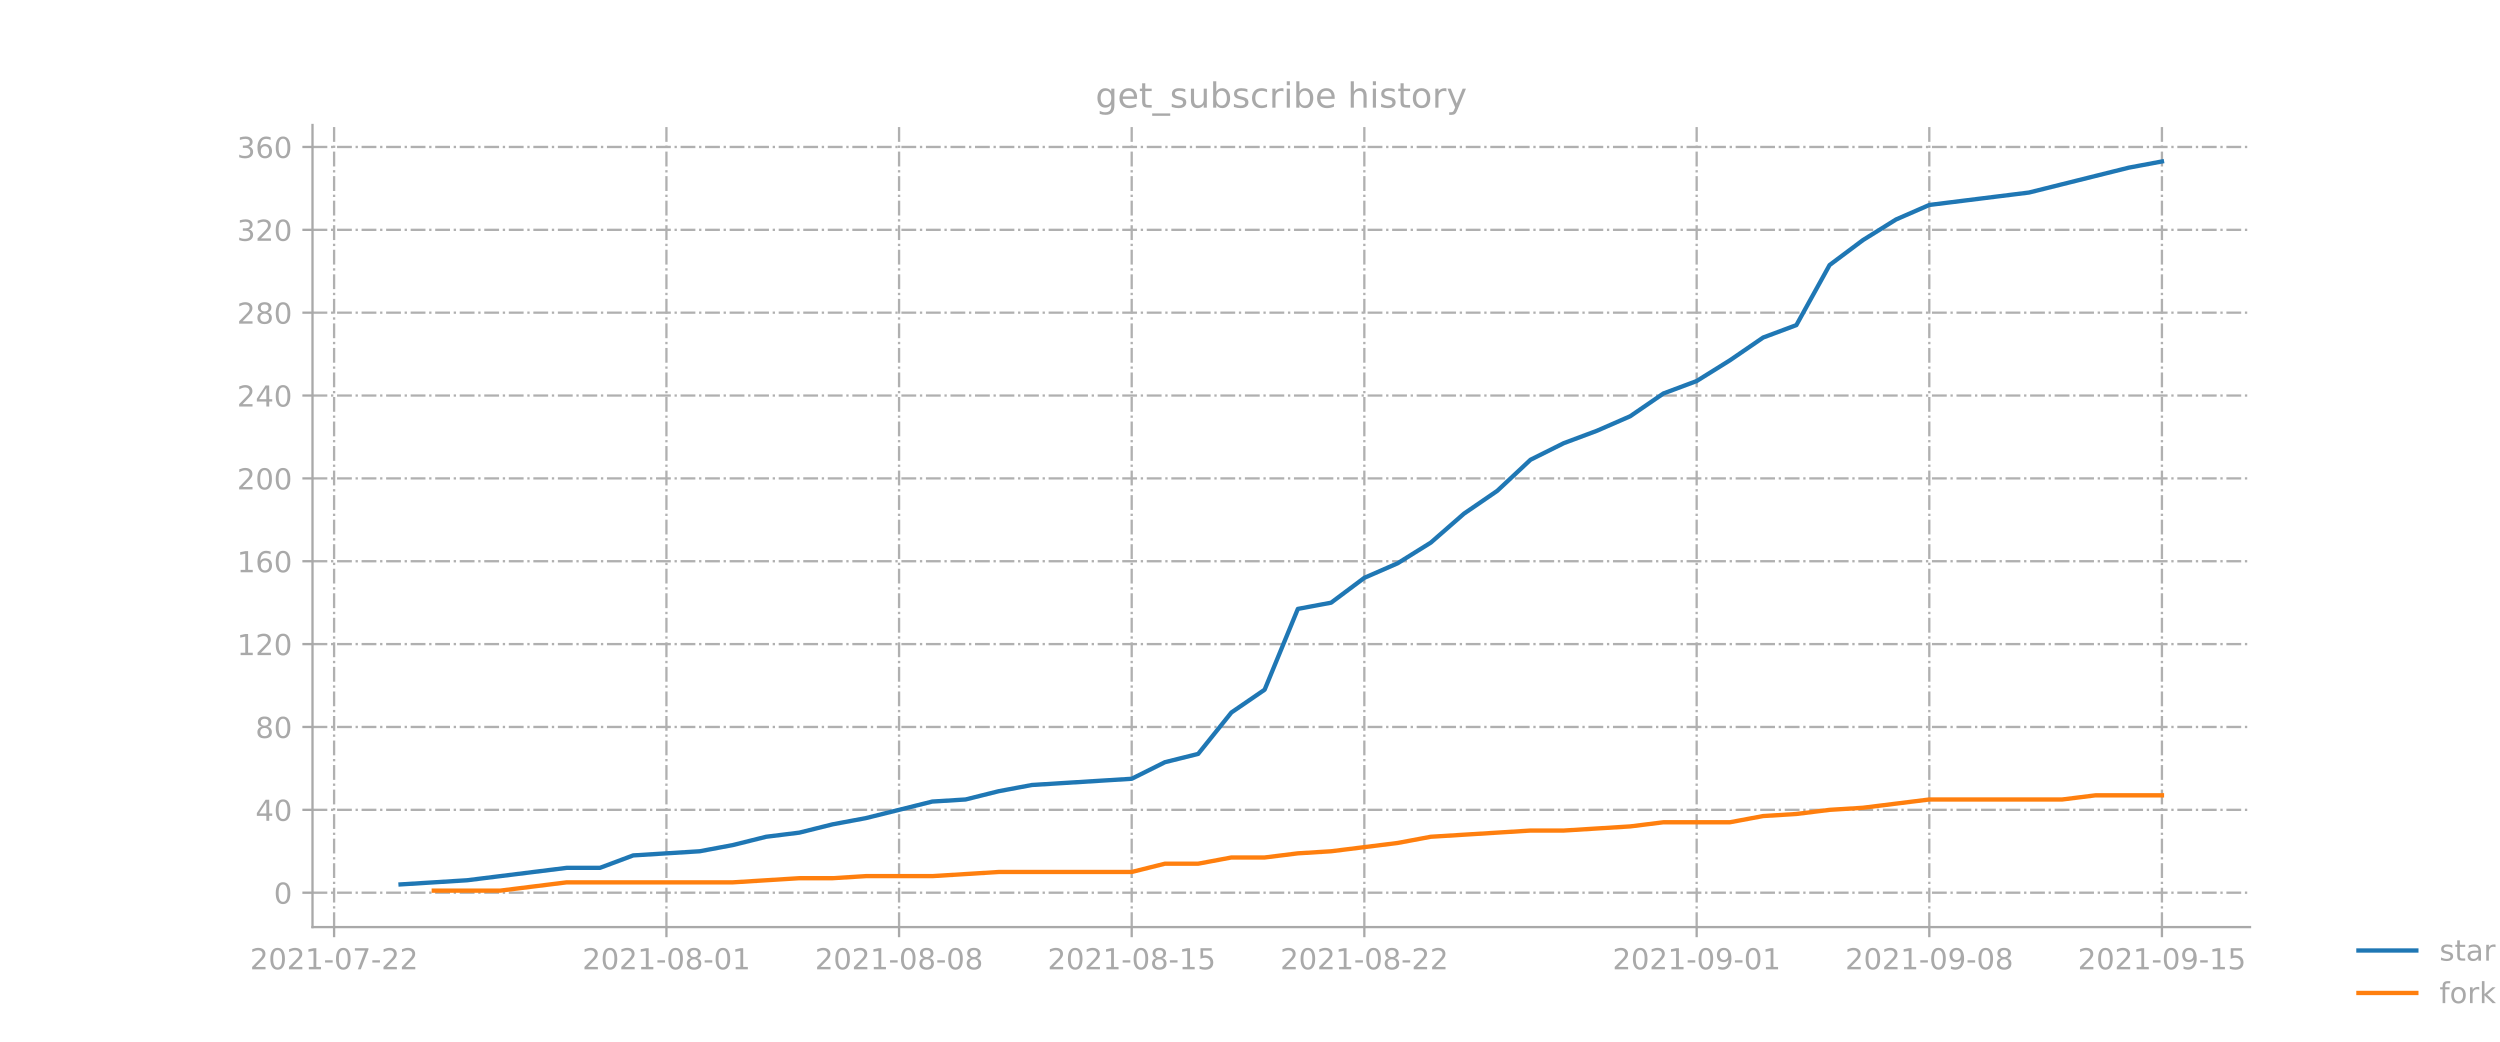
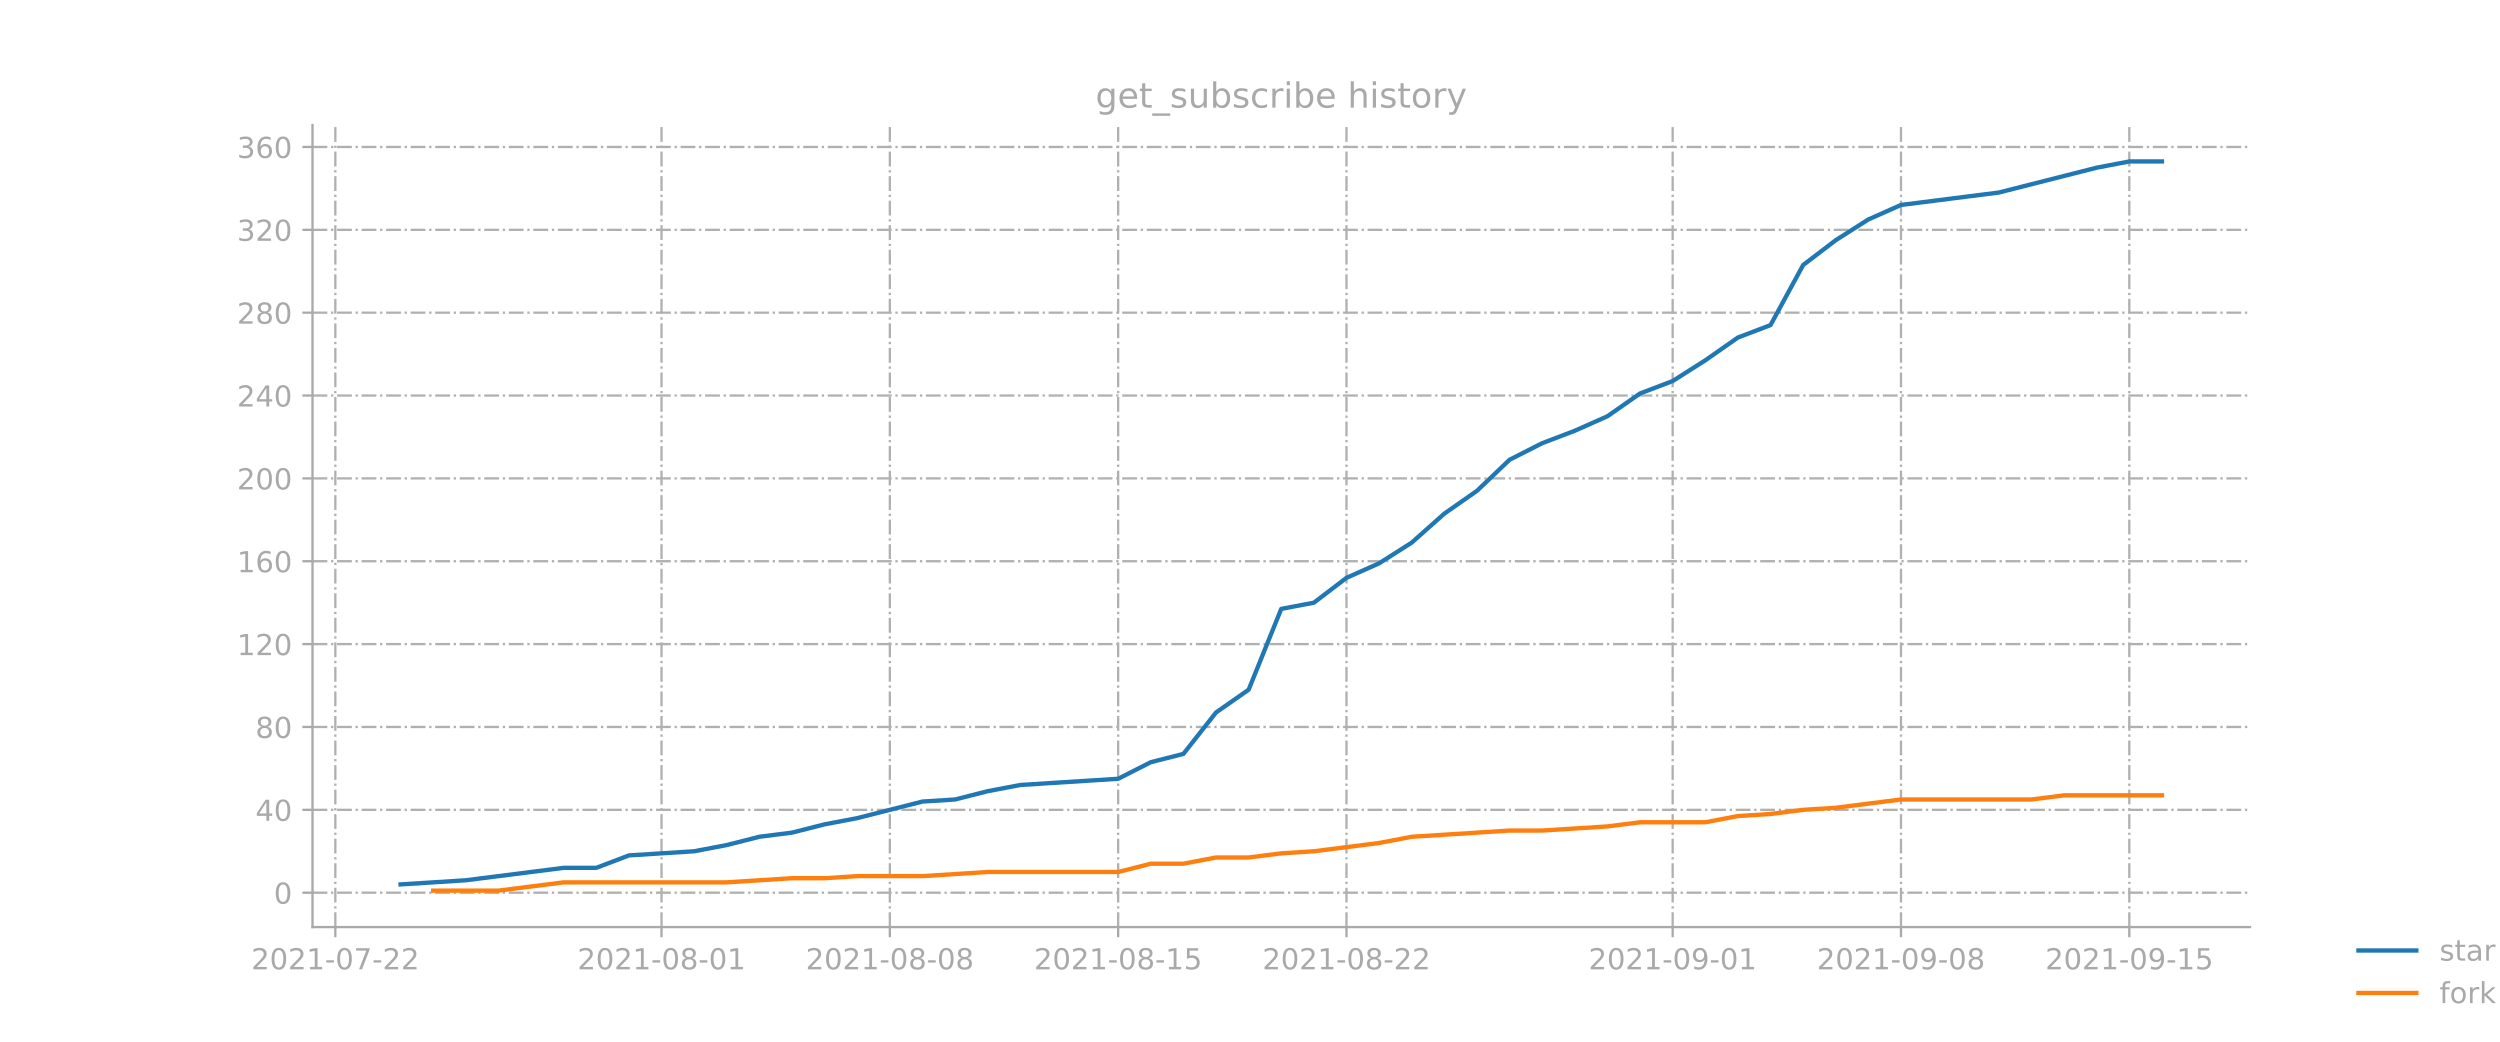
<svg xmlns="http://www.w3.org/2000/svg" xmlns:xlink="http://www.w3.org/1999/xlink" height="360pt" version="1.1" viewBox="0 0 864 360" width="864pt">
  <defs>
    <style type="text/css">*{stroke-linecap:butt;stroke-linejoin:round;}</style>
  </defs>
  <g id="figure_1">
    <g id="patch_1">
      <path d="M 0 360  L 864 360  L 864 0  L 0 0  z " style="fill:none;opacity:0;" />
    </g>
    <g id="axes_1">
      <g id="patch_2">
        <path d="M 108 320.4  L 777.6 320.4  L 777.6 43.2  L 108 43.2  z " style="fill:none;opacity:0;" />
      </g>
      <g id="matplotlib.axis_1">
        <g id="xtick_1">
          <g id="line2d_1">
-             <path clip-path="url(#p9179f315fb)" d="M 115.466 320.4  L 115.466 43.2  " style="fill:none;stroke:#b0b0b0;stroke-dasharray:5.12,1.28,0.8,1.28;stroke-dashoffset:0;stroke-width:0.8;" />
+             <path clip-path="url(#pa84c919802)" d="M 115.891 320.4  L 115.891 43.2  " style="fill:none;stroke:#b0b0b0;stroke-dasharray:5.12,1.28,0.8,1.28;stroke-dashoffset:0;stroke-width:0.8;" />
          </g>
          <g id="line2d_2">
            <defs>
-               <path d="M 0 0  L 0 3.5  " id="m03d496f5a2" style="stroke:#a9a9a9;stroke-width:0.8;" />
+               <path d="M 0 0  L 0 3.5  " id="m1a798acad2" style="stroke:#a9a9a9;stroke-width:0.8;" />
            </defs>
            <g>
-               <use style="fill:#a9a9a9;stroke:#a9a9a9;stroke-width:0.8;" x="115.466" xlink:href="#m03d496f5a2" y="320.4" />
+               <use style="fill:#a9a9a9;stroke:#a9a9a9;stroke-width:0.8;" x="115.891" xlink:href="#m1a798acad2" y="320.4" />
            </g>
          </g>
          <g id="text_1">
-             <g style="fill:#a9a9a9;" transform="translate(86.40771 334.9984)scale(0.1 -0.1)">
+             <g style="fill:#a9a9a9;" transform="translate(86.8331 334.9984)scale(0.1 -0.1)">
              <defs>
                <path d="M 1228 531  L 3431 531  L 3431 0  L 469 0  L 469 531  Q 828 903 1448 1529  Q 2069 2156 2228 2338  Q 2531 2678 2651 2914  Q 2772 3150 2772 3378  Q 2772 3750 2511 3984  Q 2250 4219 1831 4219  Q 1534 4219 1204 4116  Q 875 4013 500 3803  L 500 4441  Q 881 4594 1212 4672  Q 1544 4750 1819 4750  Q 2544 4750 2975 4387  Q 3406 4025 3406 3419  Q 3406 3131 3298 2873  Q 3191 2616 2906 2266  Q 2828 2175 2409 1742  Q 1991 1309 1228 531  z " id="DejaVuSans-32" transform="scale(0.015625)" />
                <path d="M 2034 4250  Q 1547 4250 1301 3770  Q 1056 3291 1056 2328  Q 1056 1369 1301 889  Q 1547 409 2034 409  Q 2525 409 2770 889  Q 3016 1369 3016 2328  Q 3016 3291 2770 3770  Q 2525 4250 2034 4250  z M 2034 4750  Q 2819 4750 3233 4129  Q 3647 3509 3647 2328  Q 3647 1150 3233 529  Q 2819 -91 2034 -91  Q 1250 -91 836 529  Q 422 1150 422 2328  Q 422 3509 836 4129  Q 1250 4750 2034 4750  z " id="DejaVuSans-30" transform="scale(0.015625)" />
                <path d="M 794 531  L 1825 531  L 1825 4091  L 703 3866  L 703 4441  L 1819 4666  L 2450 4666  L 2450 531  L 3481 531  L 3481 0  L 794 0  L 794 531  z " id="DejaVuSans-31" transform="scale(0.015625)" />
                <path d="M 313 2009  L 1997 2009  L 1997 1497  L 313 1497  L 313 2009  z " id="DejaVuSans-2d" transform="scale(0.015625)" />
                <path d="M 525 4666  L 3525 4666  L 3525 4397  L 1831 0  L 1172 0  L 2766 4134  L 525 4134  L 525 4666  z " id="DejaVuSans-37" transform="scale(0.015625)" />
              </defs>
              <use xlink:href="#DejaVuSans-32" />
              <use x="63.623" xlink:href="#DejaVuSans-30" />
              <use x="127.246" xlink:href="#DejaVuSans-32" />
              <use x="190.869" xlink:href="#DejaVuSans-31" />
              <use x="254.492" xlink:href="#DejaVuSans-2d" />
              <use x="290.576" xlink:href="#DejaVuSans-30" />
              <use x="354.199" xlink:href="#DejaVuSans-37" />
              <use x="417.822" xlink:href="#DejaVuSans-2d" />
              <use x="453.906" xlink:href="#DejaVuSans-32" />
              <use x="517.529" xlink:href="#DejaVuSans-32" />
            </g>
          </g>
        </g>
        <g id="xtick_2">
          <g id="line2d_3">
-             <path clip-path="url(#p9179f315fb)" d="M 230.32 320.4  L 230.32 43.2  " style="fill:none;stroke:#b0b0b0;stroke-dasharray:5.12,1.28,0.8,1.28;stroke-dashoffset:0;stroke-width:0.8;" />
+             <path clip-path="url(#pa84c919802)" d="M 228.618 320.4  L 228.618 43.2  " style="fill:none;stroke:#b0b0b0;stroke-dasharray:5.12,1.28,0.8,1.28;stroke-dashoffset:0;stroke-width:0.8;" />
          </g>
          <g id="line2d_4">
            <g>
-               <use style="fill:#a9a9a9;stroke:#a9a9a9;stroke-width:0.8;" x="230.32" xlink:href="#m03d496f5a2" y="320.4" />
+               <use style="fill:#a9a9a9;stroke:#a9a9a9;stroke-width:0.8;" x="228.618" xlink:href="#m1a798acad2" y="320.4" />
            </g>
          </g>
          <g id="text_2">
-             <g style="fill:#a9a9a9;" transform="translate(201.2619 334.9984)scale(0.1 -0.1)">
+             <g style="fill:#a9a9a9;" transform="translate(199.5604 334.9984)scale(0.1 -0.1)">
              <defs>
                <path d="M 2034 2216  Q 1584 2216 1326 1975  Q 1069 1734 1069 1313  Q 1069 891 1326 650  Q 1584 409 2034 409  Q 2484 409 2743 651  Q 3003 894 3003 1313  Q 3003 1734 2745 1975  Q 2488 2216 2034 2216  z M 1403 2484  Q 997 2584 770 2862  Q 544 3141 544 3541  Q 544 4100 942 4425  Q 1341 4750 2034 4750  Q 2731 4750 3128 4425  Q 3525 4100 3525 3541  Q 3525 3141 3298 2862  Q 3072 2584 2669 2484  Q 3125 2378 3379 2068  Q 3634 1759 3634 1313  Q 3634 634 3220 271  Q 2806 -91 2034 -91  Q 1263 -91 848 271  Q 434 634 434 1313  Q 434 1759 690 2068  Q 947 2378 1403 2484  z M 1172 3481  Q 1172 3119 1398 2916  Q 1625 2713 2034 2713  Q 2441 2713 2670 2916  Q 2900 3119 2900 3481  Q 2900 3844 2670 4047  Q 2441 4250 2034 4250  Q 1625 4250 1398 4047  Q 1172 3844 1172 3481  z " id="DejaVuSans-38" transform="scale(0.015625)" />
              </defs>
              <use xlink:href="#DejaVuSans-32" />
              <use x="63.623" xlink:href="#DejaVuSans-30" />
              <use x="127.246" xlink:href="#DejaVuSans-32" />
              <use x="190.869" xlink:href="#DejaVuSans-31" />
              <use x="254.492" xlink:href="#DejaVuSans-2d" />
              <use x="290.576" xlink:href="#DejaVuSans-30" />
              <use x="354.199" xlink:href="#DejaVuSans-38" />
              <use x="417.822" xlink:href="#DejaVuSans-2d" />
              <use x="453.906" xlink:href="#DejaVuSans-30" />
              <use x="517.529" xlink:href="#DejaVuSans-31" />
            </g>
          </g>
        </g>
        <g id="xtick_3">
          <g id="line2d_5">
-             <path clip-path="url(#p9179f315fb)" d="M 310.718 320.4  L 310.718 43.2  " style="fill:none;stroke:#b0b0b0;stroke-dasharray:5.12,1.28,0.8,1.28;stroke-dashoffset:0;stroke-width:0.8;" />
+             <path clip-path="url(#pa84c919802)" d="M 307.527 320.4  L 307.527 43.2  " style="fill:none;stroke:#b0b0b0;stroke-dasharray:5.12,1.28,0.8,1.28;stroke-dashoffset:0;stroke-width:0.8;" />
          </g>
          <g id="line2d_6">
            <g>
-               <use style="fill:#a9a9a9;stroke:#a9a9a9;stroke-width:0.8;" x="310.718" xlink:href="#m03d496f5a2" y="320.4" />
+               <use style="fill:#a9a9a9;stroke:#a9a9a9;stroke-width:0.8;" x="307.527" xlink:href="#m1a798acad2" y="320.4" />
            </g>
          </g>
          <g id="text_3">
-             <g style="fill:#a9a9a9;" transform="translate(281.6599 334.9984)scale(0.1 -0.1)">
+             <g style="fill:#a9a9a9;" transform="translate(278.4695 334.9984)scale(0.1 -0.1)">
              <use xlink:href="#DejaVuSans-32" />
              <use x="63.623" xlink:href="#DejaVuSans-30" />
              <use x="127.246" xlink:href="#DejaVuSans-32" />
              <use x="190.869" xlink:href="#DejaVuSans-31" />
              <use x="254.492" xlink:href="#DejaVuSans-2d" />
              <use x="290.576" xlink:href="#DejaVuSans-30" />
              <use x="354.199" xlink:href="#DejaVuSans-38" />
              <use x="417.822" xlink:href="#DejaVuSans-2d" />
              <use x="453.906" xlink:href="#DejaVuSans-30" />
              <use x="517.529" xlink:href="#DejaVuSans-38" />
            </g>
          </g>
        </g>
        <g id="xtick_4">
          <g id="line2d_7">
-             <path clip-path="url(#p9179f315fb)" d="M 391.116 320.4  L 391.116 43.2  " style="fill:none;stroke:#b0b0b0;stroke-dasharray:5.12,1.28,0.8,1.28;stroke-dashoffset:0;stroke-width:0.8;" />
+             <path clip-path="url(#pa84c919802)" d="M 386.436 320.4  L 386.436 43.2  " style="fill:none;stroke:#b0b0b0;stroke-dasharray:5.12,1.28,0.8,1.28;stroke-dashoffset:0;stroke-width:0.8;" />
          </g>
          <g id="line2d_8">
            <g>
-               <use style="fill:#a9a9a9;stroke:#a9a9a9;stroke-width:0.8;" x="391.116" xlink:href="#m03d496f5a2" y="320.4" />
+               <use style="fill:#a9a9a9;stroke:#a9a9a9;stroke-width:0.8;" x="386.436" xlink:href="#m1a798acad2" y="320.4" />
            </g>
          </g>
          <g id="text_4">
-             <g style="fill:#a9a9a9;" transform="translate(362.0578 334.9984)scale(0.1 -0.1)">
+             <g style="fill:#a9a9a9;" transform="translate(357.3786 334.9984)scale(0.1 -0.1)">
              <defs>
                <path d="M 691 4666  L 3169 4666  L 3169 4134  L 1269 4134  L 1269 2991  Q 1406 3038 1543 3061  Q 1681 3084 1819 3084  Q 2600 3084 3056 2656  Q 3513 2228 3513 1497  Q 3513 744 3044 326  Q 2575 -91 1722 -91  Q 1428 -91 1123 -41  Q 819 9 494 109  L 494 744  Q 775 591 1075 516  Q 1375 441 1709 441  Q 2250 441 2565 725  Q 2881 1009 2881 1497  Q 2881 1984 2565 2268  Q 2250 2553 1709 2553  Q 1456 2553 1204 2497  Q 953 2441 691 2322  L 691 4666  z " id="DejaVuSans-35" transform="scale(0.015625)" />
              </defs>
              <use xlink:href="#DejaVuSans-32" />
              <use x="63.623" xlink:href="#DejaVuSans-30" />
              <use x="127.246" xlink:href="#DejaVuSans-32" />
              <use x="190.869" xlink:href="#DejaVuSans-31" />
              <use x="254.492" xlink:href="#DejaVuSans-2d" />
              <use x="290.576" xlink:href="#DejaVuSans-30" />
              <use x="354.199" xlink:href="#DejaVuSans-38" />
              <use x="417.822" xlink:href="#DejaVuSans-2d" />
              <use x="453.906" xlink:href="#DejaVuSans-31" />
              <use x="517.529" xlink:href="#DejaVuSans-35" />
            </g>
          </g>
        </g>
        <g id="xtick_5">
          <g id="line2d_9">
-             <path clip-path="url(#p9179f315fb)" d="M 471.514 320.4  L 471.514 43.2  " style="fill:none;stroke:#b0b0b0;stroke-dasharray:5.12,1.28,0.8,1.28;stroke-dashoffset:0;stroke-width:0.8;" />
+             <path clip-path="url(#pa84c919802)" d="M 465.345 320.4  L 465.345 43.2  " style="fill:none;stroke:#b0b0b0;stroke-dasharray:5.12,1.28,0.8,1.28;stroke-dashoffset:0;stroke-width:0.8;" />
          </g>
          <g id="line2d_10">
            <g>
-               <use style="fill:#a9a9a9;stroke:#a9a9a9;stroke-width:0.8;" x="471.514" xlink:href="#m03d496f5a2" y="320.4" />
+               <use style="fill:#a9a9a9;stroke:#a9a9a9;stroke-width:0.8;" x="465.345" xlink:href="#m1a798acad2" y="320.4" />
            </g>
          </g>
          <g id="text_5">
-             <g style="fill:#a9a9a9;" transform="translate(442.4557 334.9984)scale(0.1 -0.1)">
+             <g style="fill:#a9a9a9;" transform="translate(436.2876 334.9984)scale(0.1 -0.1)">
              <use xlink:href="#DejaVuSans-32" />
              <use x="63.623" xlink:href="#DejaVuSans-30" />
              <use x="127.246" xlink:href="#DejaVuSans-32" />
              <use x="190.869" xlink:href="#DejaVuSans-31" />
              <use x="254.492" xlink:href="#DejaVuSans-2d" />
              <use x="290.576" xlink:href="#DejaVuSans-30" />
              <use x="354.199" xlink:href="#DejaVuSans-38" />
              <use x="417.822" xlink:href="#DejaVuSans-2d" />
              <use x="453.906" xlink:href="#DejaVuSans-32" />
              <use x="517.529" xlink:href="#DejaVuSans-32" />
            </g>
          </g>
        </g>
        <g id="xtick_6">
          <g id="line2d_11">
-             <path clip-path="url(#p9179f315fb)" d="M 586.368 320.4  L 586.368 43.2  " style="fill:none;stroke:#b0b0b0;stroke-dasharray:5.12,1.28,0.8,1.28;stroke-dashoffset:0;stroke-width:0.8;" />
+             <path clip-path="url(#pa84c919802)" d="M 578.073 320.4  L 578.073 43.2  " style="fill:none;stroke:#b0b0b0;stroke-dasharray:5.12,1.28,0.8,1.28;stroke-dashoffset:0;stroke-width:0.8;" />
          </g>
          <g id="line2d_12">
            <g>
-               <use style="fill:#a9a9a9;stroke:#a9a9a9;stroke-width:0.8;" x="586.368" xlink:href="#m03d496f5a2" y="320.4" />
+               <use style="fill:#a9a9a9;stroke:#a9a9a9;stroke-width:0.8;" x="578.073" xlink:href="#m1a798acad2" y="320.4" />
            </g>
          </g>
          <g id="text_6">
-             <g style="fill:#a9a9a9;" transform="translate(557.3099 334.9984)scale(0.1 -0.1)">
+             <g style="fill:#a9a9a9;" transform="translate(549.0149 334.9984)scale(0.1 -0.1)">
              <defs>
                <path d="M 703 97  L 703 672  Q 941 559 1184 500  Q 1428 441 1663 441  Q 2288 441 2617 861  Q 2947 1281 2994 2138  Q 2813 1869 2534 1725  Q 2256 1581 1919 1581  Q 1219 1581 811 2004  Q 403 2428 403 3163  Q 403 3881 828 4315  Q 1253 4750 1959 4750  Q 2769 4750 3195 4129  Q 3622 3509 3622 2328  Q 3622 1225 3098 567  Q 2575 -91 1691 -91  Q 1453 -91 1209 -44  Q 966 3 703 97  z M 1959 2075  Q 2384 2075 2632 2365  Q 2881 2656 2881 3163  Q 2881 3666 2632 3958  Q 2384 4250 1959 4250  Q 1534 4250 1286 3958  Q 1038 3666 1038 3163  Q 1038 2656 1286 2365  Q 1534 2075 1959 2075  z " id="DejaVuSans-39" transform="scale(0.015625)" />
              </defs>
              <use xlink:href="#DejaVuSans-32" />
              <use x="63.623" xlink:href="#DejaVuSans-30" />
              <use x="127.246" xlink:href="#DejaVuSans-32" />
              <use x="190.869" xlink:href="#DejaVuSans-31" />
              <use x="254.492" xlink:href="#DejaVuSans-2d" />
              <use x="290.576" xlink:href="#DejaVuSans-30" />
              <use x="354.199" xlink:href="#DejaVuSans-39" />
              <use x="417.822" xlink:href="#DejaVuSans-2d" />
              <use x="453.906" xlink:href="#DejaVuSans-30" />
              <use x="517.529" xlink:href="#DejaVuSans-31" />
            </g>
          </g>
        </g>
        <g id="xtick_7">
          <g id="line2d_13">
-             <path clip-path="url(#p9179f315fb)" d="M 666.766 320.4  L 666.766 43.2  " style="fill:none;stroke:#b0b0b0;stroke-dasharray:5.12,1.28,0.8,1.28;stroke-dashoffset:0;stroke-width:0.8;" />
+             <path clip-path="url(#pa84c919802)" d="M 656.982 320.4  L 656.982 43.2  " style="fill:none;stroke:#b0b0b0;stroke-dasharray:5.12,1.28,0.8,1.28;stroke-dashoffset:0;stroke-width:0.8;" />
          </g>
          <g id="line2d_14">
            <g>
-               <use style="fill:#a9a9a9;stroke:#a9a9a9;stroke-width:0.8;" x="666.766" xlink:href="#m03d496f5a2" y="320.4" />
+               <use style="fill:#a9a9a9;stroke:#a9a9a9;stroke-width:0.8;" x="656.982" xlink:href="#m1a798acad2" y="320.4" />
            </g>
          </g>
          <g id="text_7">
-             <g style="fill:#a9a9a9;" transform="translate(637.7079 334.9984)scale(0.1 -0.1)">
+             <g style="fill:#a9a9a9;" transform="translate(627.924 334.9984)scale(0.1 -0.1)">
              <use xlink:href="#DejaVuSans-32" />
              <use x="63.623" xlink:href="#DejaVuSans-30" />
              <use x="127.246" xlink:href="#DejaVuSans-32" />
              <use x="190.869" xlink:href="#DejaVuSans-31" />
              <use x="254.492" xlink:href="#DejaVuSans-2d" />
              <use x="290.576" xlink:href="#DejaVuSans-30" />
              <use x="354.199" xlink:href="#DejaVuSans-39" />
              <use x="417.822" xlink:href="#DejaVuSans-2d" />
              <use x="453.906" xlink:href="#DejaVuSans-30" />
              <use x="517.529" xlink:href="#DejaVuSans-38" />
            </g>
          </g>
        </g>
        <g id="xtick_8">
          <g id="line2d_15">
-             <path clip-path="url(#p9179f315fb)" d="M 747.164 320.4  L 747.164 43.2  " style="fill:none;stroke:#b0b0b0;stroke-dasharray:5.12,1.28,0.8,1.28;stroke-dashoffset:0;stroke-width:0.8;" />
+             <path clip-path="url(#pa84c919802)" d="M 735.891 320.4  L 735.891 43.2  " style="fill:none;stroke:#b0b0b0;stroke-dasharray:5.12,1.28,0.8,1.28;stroke-dashoffset:0;stroke-width:0.8;" />
          </g>
          <g id="line2d_16">
            <g>
-               <use style="fill:#a9a9a9;stroke:#a9a9a9;stroke-width:0.8;" x="747.164" xlink:href="#m03d496f5a2" y="320.4" />
+               <use style="fill:#a9a9a9;stroke:#a9a9a9;stroke-width:0.8;" x="735.891" xlink:href="#m1a798acad2" y="320.4" />
            </g>
          </g>
          <g id="text_8">
-             <g style="fill:#a9a9a9;" transform="translate(718.1058 334.9984)scale(0.1 -0.1)">
+             <g style="fill:#a9a9a9;" transform="translate(706.8331 334.9984)scale(0.1 -0.1)">
              <use xlink:href="#DejaVuSans-32" />
              <use x="63.623" xlink:href="#DejaVuSans-30" />
              <use x="127.246" xlink:href="#DejaVuSans-32" />
              <use x="190.869" xlink:href="#DejaVuSans-31" />
              <use x="254.492" xlink:href="#DejaVuSans-2d" />
              <use x="290.576" xlink:href="#DejaVuSans-30" />
              <use x="354.199" xlink:href="#DejaVuSans-39" />
              <use x="417.822" xlink:href="#DejaVuSans-2d" />
              <use x="453.906" xlink:href="#DejaVuSans-31" />
              <use x="517.529" xlink:href="#DejaVuSans-35" />
            </g>
          </g>
        </g>
      </g>
      <g id="matplotlib.axis_2">
        <g id="ytick_1">
          <g id="line2d_17">
-             <path clip-path="url(#p9179f315fb)" d="M 108 308.516  L 777.6 308.516  " style="fill:none;stroke:#b0b0b0;stroke-dasharray:5.12,1.28,0.8,1.28;stroke-dashoffset:0;stroke-width:0.8;" />
+             <path clip-path="url(#pa84c919802)" d="M 108 308.516  L 777.6 308.516  " style="fill:none;stroke:#b0b0b0;stroke-dasharray:5.12,1.28,0.8,1.28;stroke-dashoffset:0;stroke-width:0.8;" />
          </g>
          <g id="line2d_18">
            <defs>
-               <path d="M 0 0  L -3.5 0  " id="mec57673fb6" style="stroke:#a9a9a9;stroke-width:0.8;" />
+               <path d="M 0 0  L -3.5 0  " id="m7e27b3bf5c" style="stroke:#a9a9a9;stroke-width:0.8;" />
            </defs>
            <g>
-               <use style="fill:#a9a9a9;stroke:#a9a9a9;stroke-width:0.8;" x="108" xlink:href="#mec57673fb6" y="308.516" />
+               <use style="fill:#a9a9a9;stroke:#a9a9a9;stroke-width:0.8;" x="108" xlink:href="#m7e27b3bf5c" y="308.516" />
            </g>
          </g>
          <g id="text_9">
            <g style="fill:#a9a9a9;" transform="translate(94.6375 312.3151)scale(0.1 -0.1)">
              <use xlink:href="#DejaVuSans-30" />
            </g>
          </g>
        </g>
        <g id="ytick_2">
          <g id="line2d_19">
-             <path clip-path="url(#p9179f315fb)" d="M 108 279.88  L 777.6 279.88  " style="fill:none;stroke:#b0b0b0;stroke-dasharray:5.12,1.28,0.8,1.28;stroke-dashoffset:0;stroke-width:0.8;" />
+             <path clip-path="url(#pa84c919802)" d="M 108 279.88  L 777.6 279.88  " style="fill:none;stroke:#b0b0b0;stroke-dasharray:5.12,1.28,0.8,1.28;stroke-dashoffset:0;stroke-width:0.8;" />
          </g>
          <g id="line2d_20">
            <g>
-               <use style="fill:#a9a9a9;stroke:#a9a9a9;stroke-width:0.8;" x="108" xlink:href="#mec57673fb6" y="279.88" />
+               <use style="fill:#a9a9a9;stroke:#a9a9a9;stroke-width:0.8;" x="108" xlink:href="#m7e27b3bf5c" y="279.88" />
            </g>
          </g>
          <g id="text_10">
            <g style="fill:#a9a9a9;" transform="translate(88.275 283.6788)scale(0.1 -0.1)">
              <defs>
                <path d="M 2419 4116  L 825 1625  L 2419 1625  L 2419 4116  z M 2253 4666  L 3047 4666  L 3047 1625  L 3713 1625  L 3713 1100  L 3047 1100  L 3047 0  L 2419 0  L 2419 1100  L 313 1100  L 313 1709  L 2253 4666  z " id="DejaVuSans-34" transform="scale(0.015625)" />
              </defs>
              <use xlink:href="#DejaVuSans-34" />
              <use x="63.623" xlink:href="#DejaVuSans-30" />
            </g>
          </g>
        </g>
        <g id="ytick_3">
          <g id="line2d_21">
-             <path clip-path="url(#p9179f315fb)" d="M 108 251.243  L 777.6 251.243  " style="fill:none;stroke:#b0b0b0;stroke-dasharray:5.12,1.28,0.8,1.28;stroke-dashoffset:0;stroke-width:0.8;" />
+             <path clip-path="url(#pa84c919802)" d="M 108 251.243  L 777.6 251.243  " style="fill:none;stroke:#b0b0b0;stroke-dasharray:5.12,1.28,0.8,1.28;stroke-dashoffset:0;stroke-width:0.8;" />
          </g>
          <g id="line2d_22">
            <g>
-               <use style="fill:#a9a9a9;stroke:#a9a9a9;stroke-width:0.8;" x="108" xlink:href="#mec57673fb6" y="251.243" />
+               <use style="fill:#a9a9a9;stroke:#a9a9a9;stroke-width:0.8;" x="108" xlink:href="#m7e27b3bf5c" y="251.243" />
            </g>
          </g>
          <g id="text_11">
            <g style="fill:#a9a9a9;" transform="translate(88.275 255.0424)scale(0.1 -0.1)">
              <use xlink:href="#DejaVuSans-38" />
              <use x="63.623" xlink:href="#DejaVuSans-30" />
            </g>
          </g>
        </g>
        <g id="ytick_4">
          <g id="line2d_23">
-             <path clip-path="url(#p9179f315fb)" d="M 108 222.607  L 777.6 222.607  " style="fill:none;stroke:#b0b0b0;stroke-dasharray:5.12,1.28,0.8,1.28;stroke-dashoffset:0;stroke-width:0.8;" />
+             <path clip-path="url(#pa84c919802)" d="M 108 222.607  L 777.6 222.607  " style="fill:none;stroke:#b0b0b0;stroke-dasharray:5.12,1.28,0.8,1.28;stroke-dashoffset:0;stroke-width:0.8;" />
          </g>
          <g id="line2d_24">
            <g>
-               <use style="fill:#a9a9a9;stroke:#a9a9a9;stroke-width:0.8;" x="108" xlink:href="#mec57673fb6" y="222.607" />
+               <use style="fill:#a9a9a9;stroke:#a9a9a9;stroke-width:0.8;" x="108" xlink:href="#m7e27b3bf5c" y="222.607" />
            </g>
          </g>
          <g id="text_12">
            <g style="fill:#a9a9a9;" transform="translate(81.9125 226.406)scale(0.1 -0.1)">
              <use xlink:href="#DejaVuSans-31" />
              <use x="63.623" xlink:href="#DejaVuSans-32" />
              <use x="127.246" xlink:href="#DejaVuSans-30" />
            </g>
          </g>
        </g>
        <g id="ytick_5">
          <g id="line2d_25">
-             <path clip-path="url(#p9179f315fb)" d="M 108 193.97  L 777.6 193.97  " style="fill:none;stroke:#b0b0b0;stroke-dasharray:5.12,1.28,0.8,1.28;stroke-dashoffset:0;stroke-width:0.8;" />
+             <path clip-path="url(#pa84c919802)" d="M 108 193.97  L 777.6 193.97  " style="fill:none;stroke:#b0b0b0;stroke-dasharray:5.12,1.28,0.8,1.28;stroke-dashoffset:0;stroke-width:0.8;" />
          </g>
          <g id="line2d_26">
            <g>
-               <use style="fill:#a9a9a9;stroke:#a9a9a9;stroke-width:0.8;" x="108" xlink:href="#mec57673fb6" y="193.97" />
+               <use style="fill:#a9a9a9;stroke:#a9a9a9;stroke-width:0.8;" x="108" xlink:href="#m7e27b3bf5c" y="193.97" />
            </g>
          </g>
          <g id="text_13">
            <g style="fill:#a9a9a9;" transform="translate(81.9125 197.7697)scale(0.1 -0.1)">
              <defs>
                <path d="M 2113 2584  Q 1688 2584 1439 2293  Q 1191 2003 1191 1497  Q 1191 994 1439 701  Q 1688 409 2113 409  Q 2538 409 2786 701  Q 3034 994 3034 1497  Q 3034 2003 2786 2293  Q 2538 2584 2113 2584  z M 3366 4563  L 3366 3988  Q 3128 4100 2886 4159  Q 2644 4219 2406 4219  Q 1781 4219 1451 3797  Q 1122 3375 1075 2522  Q 1259 2794 1537 2939  Q 1816 3084 2150 3084  Q 2853 3084 3261 2657  Q 3669 2231 3669 1497  Q 3669 778 3244 343  Q 2819 -91 2113 -91  Q 1303 -91 875 529  Q 447 1150 447 2328  Q 447 3434 972 4092  Q 1497 4750 2381 4750  Q 2619 4750 2861 4703  Q 3103 4656 3366 4563  z " id="DejaVuSans-36" transform="scale(0.015625)" />
              </defs>
              <use xlink:href="#DejaVuSans-31" />
              <use x="63.623" xlink:href="#DejaVuSans-36" />
              <use x="127.246" xlink:href="#DejaVuSans-30" />
            </g>
          </g>
        </g>
        <g id="ytick_6">
          <g id="line2d_27">
-             <path clip-path="url(#p9179f315fb)" d="M 108 165.334  L 777.6 165.334  " style="fill:none;stroke:#b0b0b0;stroke-dasharray:5.12,1.28,0.8,1.28;stroke-dashoffset:0;stroke-width:0.8;" />
+             <path clip-path="url(#pa84c919802)" d="M 108 165.334  L 777.6 165.334  " style="fill:none;stroke:#b0b0b0;stroke-dasharray:5.12,1.28,0.8,1.28;stroke-dashoffset:0;stroke-width:0.8;" />
          </g>
          <g id="line2d_28">
            <g>
-               <use style="fill:#a9a9a9;stroke:#a9a9a9;stroke-width:0.8;" x="108" xlink:href="#mec57673fb6" y="165.334" />
+               <use style="fill:#a9a9a9;stroke:#a9a9a9;stroke-width:0.8;" x="108" xlink:href="#m7e27b3bf5c" y="165.334" />
            </g>
          </g>
          <g id="text_14">
            <g style="fill:#a9a9a9;" transform="translate(81.9125 169.1333)scale(0.1 -0.1)">
              <use xlink:href="#DejaVuSans-32" />
              <use x="63.623" xlink:href="#DejaVuSans-30" />
              <use x="127.246" xlink:href="#DejaVuSans-30" />
            </g>
          </g>
        </g>
        <g id="ytick_7">
          <g id="line2d_29">
-             <path clip-path="url(#p9179f315fb)" d="M 108 136.698  L 777.6 136.698  " style="fill:none;stroke:#b0b0b0;stroke-dasharray:5.12,1.28,0.8,1.28;stroke-dashoffset:0;stroke-width:0.8;" />
+             <path clip-path="url(#pa84c919802)" d="M 108 136.698  L 777.6 136.698  " style="fill:none;stroke:#b0b0b0;stroke-dasharray:5.12,1.28,0.8,1.28;stroke-dashoffset:0;stroke-width:0.8;" />
          </g>
          <g id="line2d_30">
            <g>
-               <use style="fill:#a9a9a9;stroke:#a9a9a9;stroke-width:0.8;" x="108" xlink:href="#mec57673fb6" y="136.698" />
+               <use style="fill:#a9a9a9;stroke:#a9a9a9;stroke-width:0.8;" x="108" xlink:href="#m7e27b3bf5c" y="136.698" />
            </g>
          </g>
          <g id="text_15">
            <g style="fill:#a9a9a9;" transform="translate(81.9125 140.4969)scale(0.1 -0.1)">
              <use xlink:href="#DejaVuSans-32" />
              <use x="63.623" xlink:href="#DejaVuSans-34" />
              <use x="127.246" xlink:href="#DejaVuSans-30" />
            </g>
          </g>
        </g>
        <g id="ytick_8">
          <g id="line2d_31">
-             <path clip-path="url(#p9179f315fb)" d="M 108 108.061  L 777.6 108.061  " style="fill:none;stroke:#b0b0b0;stroke-dasharray:5.12,1.28,0.8,1.28;stroke-dashoffset:0;stroke-width:0.8;" />
+             <path clip-path="url(#pa84c919802)" d="M 108 108.061  L 777.6 108.061  " style="fill:none;stroke:#b0b0b0;stroke-dasharray:5.12,1.28,0.8,1.28;stroke-dashoffset:0;stroke-width:0.8;" />
          </g>
          <g id="line2d_32">
            <g>
-               <use style="fill:#a9a9a9;stroke:#a9a9a9;stroke-width:0.8;" x="108" xlink:href="#mec57673fb6" y="108.061" />
+               <use style="fill:#a9a9a9;stroke:#a9a9a9;stroke-width:0.8;" x="108" xlink:href="#m7e27b3bf5c" y="108.061" />
            </g>
          </g>
          <g id="text_16">
            <g style="fill:#a9a9a9;" transform="translate(81.9125 111.8606)scale(0.1 -0.1)">
              <use xlink:href="#DejaVuSans-32" />
              <use x="63.623" xlink:href="#DejaVuSans-38" />
              <use x="127.246" xlink:href="#DejaVuSans-30" />
            </g>
          </g>
        </g>
        <g id="ytick_9">
          <g id="line2d_33">
-             <path clip-path="url(#p9179f315fb)" d="M 108 79.425  L 777.6 79.425  " style="fill:none;stroke:#b0b0b0;stroke-dasharray:5.12,1.28,0.8,1.28;stroke-dashoffset:0;stroke-width:0.8;" />
+             <path clip-path="url(#pa84c919802)" d="M 108 79.425  L 777.6 79.425  " style="fill:none;stroke:#b0b0b0;stroke-dasharray:5.12,1.28,0.8,1.28;stroke-dashoffset:0;stroke-width:0.8;" />
          </g>
          <g id="line2d_34">
            <g>
-               <use style="fill:#a9a9a9;stroke:#a9a9a9;stroke-width:0.8;" x="108" xlink:href="#mec57673fb6" y="79.425" />
+               <use style="fill:#a9a9a9;stroke:#a9a9a9;stroke-width:0.8;" x="108" xlink:href="#m7e27b3bf5c" y="79.425" />
            </g>
          </g>
          <g id="text_17">
            <g style="fill:#a9a9a9;" transform="translate(81.9125 83.22422)scale(0.1 -0.1)">
              <defs>
                <path d="M 2597 2516  Q 3050 2419 3304 2112  Q 3559 1806 3559 1356  Q 3559 666 3084 287  Q 2609 -91 1734 -91  Q 1441 -91 1130 -33  Q 819 25 488 141  L 488 750  Q 750 597 1062 519  Q 1375 441 1716 441  Q 2309 441 2620 675  Q 2931 909 2931 1356  Q 2931 1769 2642 2001  Q 2353 2234 1838 2234  L 1294 2234  L 1294 2753  L 1863 2753  Q 2328 2753 2575 2939  Q 2822 3125 2822 3475  Q 2822 3834 2567 4026  Q 2313 4219 1838 4219  Q 1578 4219 1281 4162  Q 984 4106 628 3988  L 628 4550  Q 988 4650 1302 4700  Q 1616 4750 1894 4750  Q 2613 4750 3031 4423  Q 3450 4097 3450 3541  Q 3450 3153 3228 2886  Q 3006 2619 2597 2516  z " id="DejaVuSans-33" transform="scale(0.015625)" />
              </defs>
              <use xlink:href="#DejaVuSans-33" />
              <use x="63.623" xlink:href="#DejaVuSans-32" />
              <use x="127.246" xlink:href="#DejaVuSans-30" />
            </g>
          </g>
        </g>
        <g id="ytick_10">
          <g id="line2d_35">
-             <path clip-path="url(#p9179f315fb)" d="M 108 50.789  L 777.6 50.789  " style="fill:none;stroke:#b0b0b0;stroke-dasharray:5.12,1.28,0.8,1.28;stroke-dashoffset:0;stroke-width:0.8;" />
+             <path clip-path="url(#pa84c919802)" d="M 108 50.789  L 777.6 50.789  " style="fill:none;stroke:#b0b0b0;stroke-dasharray:5.12,1.28,0.8,1.28;stroke-dashoffset:0;stroke-width:0.8;" />
          </g>
          <g id="line2d_36">
            <g>
-               <use style="fill:#a9a9a9;stroke:#a9a9a9;stroke-width:0.8;" x="108" xlink:href="#mec57673fb6" y="50.789" />
+               <use style="fill:#a9a9a9;stroke:#a9a9a9;stroke-width:0.8;" x="108" xlink:href="#m7e27b3bf5c" y="50.789" />
            </g>
          </g>
          <g id="text_18">
            <g style="fill:#a9a9a9;" transform="translate(81.9125 54.58785)scale(0.1 -0.1)">
              <use xlink:href="#DejaVuSans-33" />
              <use x="63.623" xlink:href="#DejaVuSans-36" />
              <use x="127.246" xlink:href="#DejaVuSans-30" />
            </g>
          </g>
        </g>
      </g>
      <g id="line2d_37">
-         <path clip-path="url(#p9179f315fb)" d="M 138.436 305.652  L 149.922 304.936  L 161.407 304.22  L 172.893 302.789  L 184.378 301.357  L 195.863 299.925  L 207.349 299.925  L 218.834 295.63  L 230.32 294.914  L 241.805 294.198  L 253.291 292.05  L 264.776 289.186  L 276.261 287.755  L 287.747 284.891  L 299.232 282.743  L 310.718 279.88  L 322.203 277.016  L 333.689 276.3  L 345.174 273.436  L 356.659 271.289  L 368.145 270.573  L 379.63 269.857  L 391.116 269.141  L 402.601 263.414  L 414.086 260.55  L 425.572 246.232  L 437.057 238.357  L 448.543 210.436  L 460.028 208.289  L 471.514 199.698  L 482.999 194.686  L 494.484 187.527  L 505.97 177.505  L 517.455 169.63  L 528.941 158.891  L 540.426 153.164  L 551.911 148.868  L 563.397 143.857  L 574.882 135.982  L 586.368 131.686  L 597.853 124.527  L 609.339 116.652  L 620.824 112.357  L 632.309 91.595  L 643.795 83.005  L 655.28 75.845  L 666.766 70.834  L 678.251 69.402  L 689.737 67.97  L 701.222 66.539  L 712.707 63.675  L 724.193 60.811  L 735.678 57.948  L 747.164 55.8  " style="fill:none;stroke:#1f77b4;stroke-linecap:square;stroke-width:1.5;" />
+         <path clip-path="url(#pa84c919802)" d="M 138.436 305.652  L 149.709 304.936  L 160.982 304.22  L 172.255 302.789  L 183.527 301.357  L 194.8 299.925  L 206.073 299.925  L 217.345 295.63  L 228.618 294.914  L 239.891 294.198  L 251.164 292.05  L 262.436 289.186  L 273.709 287.755  L 284.982 284.891  L 296.255 282.743  L 307.527 279.88  L 318.8 277.016  L 330.073 276.3  L 341.345 273.436  L 352.618 271.289  L 363.891 270.573  L 375.164 269.857  L 386.436 269.141  L 397.709 263.414  L 408.982 260.55  L 420.255 246.232  L 431.527 238.357  L 442.8 210.436  L 454.073 208.289  L 465.345 199.698  L 476.618 194.686  L 487.891 187.527  L 499.164 177.505  L 510.436 169.63  L 521.709 158.891  L 532.982 153.164  L 544.255 148.868  L 555.527 143.857  L 566.8 135.982  L 578.073 131.686  L 589.345 124.527  L 600.618 116.652  L 611.891 112.357  L 623.164 91.595  L 634.436 83.005  L 645.709 75.845  L 656.982 70.834  L 668.255 69.402  L 679.527 67.97  L 690.8 66.539  L 702.073 63.675  L 713.345 60.811  L 724.618 57.948  L 735.891 55.8  L 747.164 55.8  " style="fill:none;stroke:#1f77b4;stroke-linecap:square;stroke-width:1.5;" />
      </g>
      <g id="line2d_38">
-         <path clip-path="url(#p9179f315fb)" d="M 149.922 307.8  L 161.407 307.8  L 172.893 307.8  L 184.378 306.368  L 195.863 304.936  L 207.349 304.936  L 218.834 304.936  L 230.32 304.936  L 241.805 304.936  L 253.291 304.936  L 264.776 304.22  L 276.261 303.505  L 287.747 303.505  L 299.232 302.789  L 310.718 302.789  L 322.203 302.789  L 333.689 302.073  L 345.174 301.357  L 356.659 301.357  L 368.145 301.357  L 379.63 301.357  L 391.116 301.357  L 402.601 298.493  L 414.086 298.493  L 425.572 296.345  L 437.057 296.345  L 448.543 294.914  L 460.028 294.198  L 471.514 292.766  L 482.999 291.334  L 494.484 289.186  L 505.97 288.47  L 517.455 287.755  L 528.941 287.039  L 540.426 287.039  L 551.911 286.323  L 563.397 285.607  L 574.882 284.175  L 586.368 284.175  L 597.853 284.175  L 609.339 282.027  L 620.824 281.311  L 632.309 279.88  L 643.795 279.164  L 655.28 277.732  L 666.766 276.3  L 678.251 276.3  L 689.737 276.3  L 701.222 276.3  L 712.707 276.3  L 724.193 274.868  L 735.678 274.868  L 747.164 274.868  " style="fill:none;stroke:#ff7f0e;stroke-linecap:square;stroke-width:1.5;" />
+         <path clip-path="url(#pa84c919802)" d="M 149.709 307.8  L 160.982 307.8  L 172.255 307.8  L 183.527 306.368  L 194.8 304.936  L 206.073 304.936  L 217.345 304.936  L 228.618 304.936  L 239.891 304.936  L 251.164 304.936  L 262.436 304.22  L 273.709 303.505  L 284.982 303.505  L 296.255 302.789  L 307.527 302.789  L 318.8 302.789  L 330.073 302.073  L 341.345 301.357  L 352.618 301.357  L 363.891 301.357  L 375.164 301.357  L 386.436 301.357  L 397.709 298.493  L 408.982 298.493  L 420.255 296.345  L 431.527 296.345  L 442.8 294.914  L 454.073 294.198  L 465.345 292.766  L 476.618 291.334  L 487.891 289.186  L 499.164 288.47  L 510.436 287.755  L 521.709 287.039  L 532.982 287.039  L 544.255 286.323  L 555.527 285.607  L 566.8 284.175  L 578.073 284.175  L 589.345 284.175  L 600.618 282.027  L 611.891 281.311  L 623.164 279.88  L 634.436 279.164  L 645.709 277.732  L 656.982 276.3  L 668.255 276.3  L 679.527 276.3  L 690.8 276.3  L 702.073 276.3  L 713.345 274.868  L 724.618 274.868  L 735.891 274.868  L 747.164 274.868  " style="fill:none;stroke:#ff7f0e;stroke-linecap:square;stroke-width:1.5;" />
      </g>
      <g id="patch_3">
        <path d="M 108 320.4  L 108 43.2  " style="fill:none;stroke:#a9a9a9;stroke-linecap:square;stroke-linejoin:miter;stroke-width:0.8;" />
      </g>
      <g id="patch_4">
        <path d="M 777.6 320.4  L 777.6 43.2  " style="fill:none;" />
      </g>
      <g id="patch_5">
        <path d="M 108 320.4  L 777.6 320.4  " style="fill:none;stroke:#a9a9a9;stroke-linecap:square;stroke-linejoin:miter;stroke-width:0.8;" />
      </g>
      <g id="patch_6">
        <path d="M 108 43.2  L 777.6 43.2  " style="fill:none;" />
      </g>
      <g id="text_19">
        <g style="fill:#a9a9a9;" transform="translate(378.6075 37.2)scale(0.12 -0.12)">
          <defs>
            <path d="M 2906 1791  Q 2906 2416 2648 2759  Q 2391 3103 1925 3103  Q 1463 3103 1205 2759  Q 947 2416 947 1791  Q 947 1169 1205 825  Q 1463 481 1925 481  Q 2391 481 2648 825  Q 2906 1169 2906 1791  z M 3481 434  Q 3481 -459 3084 -895  Q 2688 -1331 1869 -1331  Q 1566 -1331 1297 -1286  Q 1028 -1241 775 -1147  L 775 -588  Q 1028 -725 1275 -790  Q 1522 -856 1778 -856  Q 2344 -856 2625 -561  Q 2906 -266 2906 331  L 2906 616  Q 2728 306 2450 153  Q 2172 0 1784 0  Q 1141 0 747 490  Q 353 981 353 1791  Q 353 2603 747 3093  Q 1141 3584 1784 3584  Q 2172 3584 2450 3431  Q 2728 3278 2906 2969  L 2906 3500  L 3481 3500  L 3481 434  z " id="DejaVuSans-67" transform="scale(0.015625)" />
            <path d="M 3597 1894  L 3597 1613  L 953 1613  Q 991 1019 1311 708  Q 1631 397 2203 397  Q 2534 397 2845 478  Q 3156 559 3463 722  L 3463 178  Q 3153 47 2828 -22  Q 2503 -91 2169 -91  Q 1331 -91 842 396  Q 353 884 353 1716  Q 353 2575 817 3079  Q 1281 3584 2069 3584  Q 2775 3584 3186 3129  Q 3597 2675 3597 1894  z M 3022 2063  Q 3016 2534 2758 2815  Q 2500 3097 2075 3097  Q 1594 3097 1305 2825  Q 1016 2553 972 2059  L 3022 2063  z " id="DejaVuSans-65" transform="scale(0.015625)" />
            <path d="M 1172 4494  L 1172 3500  L 2356 3500  L 2356 3053  L 1172 3053  L 1172 1153  Q 1172 725 1289 603  Q 1406 481 1766 481  L 2356 481  L 2356 0  L 1766 0  Q 1100 0 847 248  Q 594 497 594 1153  L 594 3053  L 172 3053  L 172 3500  L 594 3500  L 594 4494  L 1172 4494  z " id="DejaVuSans-74" transform="scale(0.015625)" />
            <path d="M 3263 -1063  L 3263 -1509  L -63 -1509  L -63 -1063  L 3263 -1063  z " id="DejaVuSans-5f" transform="scale(0.015625)" />
            <path d="M 2834 3397  L 2834 2853  Q 2591 2978 2328 3040  Q 2066 3103 1784 3103  Q 1356 3103 1142 2972  Q 928 2841 928 2578  Q 928 2378 1081 2264  Q 1234 2150 1697 2047  L 1894 2003  Q 2506 1872 2764 1633  Q 3022 1394 3022 966  Q 3022 478 2636 193  Q 2250 -91 1575 -91  Q 1294 -91 989 -36  Q 684 19 347 128  L 347 722  Q 666 556 975 473  Q 1284 391 1588 391  Q 1994 391 2212 530  Q 2431 669 2431 922  Q 2431 1156 2273 1281  Q 2116 1406 1581 1522  L 1381 1569  Q 847 1681 609 1914  Q 372 2147 372 2553  Q 372 3047 722 3315  Q 1072 3584 1716 3584  Q 2034 3584 2315 3537  Q 2597 3491 2834 3397  z " id="DejaVuSans-73" transform="scale(0.015625)" />
            <path d="M 544 1381  L 544 3500  L 1119 3500  L 1119 1403  Q 1119 906 1312 657  Q 1506 409 1894 409  Q 2359 409 2629 706  Q 2900 1003 2900 1516  L 2900 3500  L 3475 3500  L 3475 0  L 2900 0  L 2900 538  Q 2691 219 2414 64  Q 2138 -91 1772 -91  Q 1169 -91 856 284  Q 544 659 544 1381  z M 1991 3584  L 1991 3584  z " id="DejaVuSans-75" transform="scale(0.015625)" />
            <path d="M 3116 1747  Q 3116 2381 2855 2742  Q 2594 3103 2138 3103  Q 1681 3103 1420 2742  Q 1159 2381 1159 1747  Q 1159 1113 1420 752  Q 1681 391 2138 391  Q 2594 391 2855 752  Q 3116 1113 3116 1747  z M 1159 2969  Q 1341 3281 1617 3432  Q 1894 3584 2278 3584  Q 2916 3584 3314 3078  Q 3713 2572 3713 1747  Q 3713 922 3314 415  Q 2916 -91 2278 -91  Q 1894 -91 1617 61  Q 1341 213 1159 525  L 1159 0  L 581 0  L 581 4863  L 1159 4863  L 1159 2969  z " id="DejaVuSans-62" transform="scale(0.015625)" />
            <path d="M 3122 3366  L 3122 2828  Q 2878 2963 2633 3030  Q 2388 3097 2138 3097  Q 1578 3097 1268 2742  Q 959 2388 959 1747  Q 959 1106 1268 751  Q 1578 397 2138 397  Q 2388 397 2633 464  Q 2878 531 3122 666  L 3122 134  Q 2881 22 2623 -34  Q 2366 -91 2075 -91  Q 1284 -91 818 406  Q 353 903 353 1747  Q 353 2603 823 3093  Q 1294 3584 2113 3584  Q 2378 3584 2631 3529  Q 2884 3475 3122 3366  z " id="DejaVuSans-63" transform="scale(0.015625)" />
            <path d="M 2631 2963  Q 2534 3019 2420 3045  Q 2306 3072 2169 3072  Q 1681 3072 1420 2755  Q 1159 2438 1159 1844  L 1159 0  L 581 0  L 581 3500  L 1159 3500  L 1159 2956  Q 1341 3275 1631 3429  Q 1922 3584 2338 3584  Q 2397 3584 2469 3576  Q 2541 3569 2628 3553  L 2631 2963  z " id="DejaVuSans-72" transform="scale(0.015625)" />
            <path d="M 603 3500  L 1178 3500  L 1178 0  L 603 0  L 603 3500  z M 603 4863  L 1178 4863  L 1178 4134  L 603 4134  L 603 4863  z " id="DejaVuSans-69" transform="scale(0.015625)" />
            <path id="DejaVuSans-20" transform="scale(0.015625)" />
            <path d="M 3513 2113  L 3513 0  L 2938 0  L 2938 2094  Q 2938 2591 2744 2837  Q 2550 3084 2163 3084  Q 1697 3084 1428 2787  Q 1159 2491 1159 1978  L 1159 0  L 581 0  L 581 4863  L 1159 4863  L 1159 2956  Q 1366 3272 1645 3428  Q 1925 3584 2291 3584  Q 2894 3584 3203 3211  Q 3513 2838 3513 2113  z " id="DejaVuSans-68" transform="scale(0.015625)" />
            <path d="M 1959 3097  Q 1497 3097 1228 2736  Q 959 2375 959 1747  Q 959 1119 1226 758  Q 1494 397 1959 397  Q 2419 397 2687 759  Q 2956 1122 2956 1747  Q 2956 2369 2687 2733  Q 2419 3097 1959 3097  z M 1959 3584  Q 2709 3584 3137 3096  Q 3566 2609 3566 1747  Q 3566 888 3137 398  Q 2709 -91 1959 -91  Q 1206 -91 779 398  Q 353 888 353 1747  Q 353 2609 779 3096  Q 1206 3584 1959 3584  z " id="DejaVuSans-6f" transform="scale(0.015625)" />
            <path d="M 2059 -325  Q 1816 -950 1584 -1140  Q 1353 -1331 966 -1331  L 506 -1331  L 506 -850  L 844 -850  Q 1081 -850 1212 -737  Q 1344 -625 1503 -206  L 1606 56  L 191 3500  L 800 3500  L 1894 763  L 2988 3500  L 3597 3500  L 2059 -325  z " id="DejaVuSans-79" transform="scale(0.015625)" />
          </defs>
          <use xlink:href="#DejaVuSans-67" />
          <use x="63.477" xlink:href="#DejaVuSans-65" />
          <use x="125" xlink:href="#DejaVuSans-74" />
          <use x="164.209" xlink:href="#DejaVuSans-5f" />
          <use x="214.209" xlink:href="#DejaVuSans-73" />
          <use x="266.309" xlink:href="#DejaVuSans-75" />
          <use x="329.688" xlink:href="#DejaVuSans-62" />
          <use x="393.164" xlink:href="#DejaVuSans-73" />
          <use x="445.264" xlink:href="#DejaVuSans-63" />
          <use x="500.244" xlink:href="#DejaVuSans-72" />
          <use x="541.357" xlink:href="#DejaVuSans-69" />
          <use x="569.141" xlink:href="#DejaVuSans-62" />
          <use x="632.617" xlink:href="#DejaVuSans-65" />
          <use x="694.141" xlink:href="#DejaVuSans-20" />
          <use x="725.928" xlink:href="#DejaVuSans-68" />
          <use x="789.307" xlink:href="#DejaVuSans-69" />
          <use x="817.09" xlink:href="#DejaVuSans-73" />
          <use x="869.189" xlink:href="#DejaVuSans-74" />
          <use x="908.398" xlink:href="#DejaVuSans-6f" />
          <use x="969.58" xlink:href="#DejaVuSans-72" />
          <use x="1010.693" xlink:href="#DejaVuSans-79" />
        </g>
      </g>
      <g id="legend_1">
        <g id="line2d_39">
          <path d="M 815.08 328.498  L 835.08 328.498  " style="fill:none;stroke:#1f77b4;stroke-linecap:square;stroke-width:1.5;" />
        </g>
        <g id="line2d_40" />
        <g id="text_20">
          <g style="fill:#a9a9a9;" transform="translate(843.08 331.9984)scale(0.1 -0.1)">
            <defs>
              <path d="M 2194 1759  Q 1497 1759 1228 1600  Q 959 1441 959 1056  Q 959 750 1161 570  Q 1363 391 1709 391  Q 2188 391 2477 730  Q 2766 1069 2766 1631  L 2766 1759  L 2194 1759  z M 3341 1997  L 3341 0  L 2766 0  L 2766 531  Q 2569 213 2275 61  Q 1981 -91 1556 -91  Q 1019 -91 701 211  Q 384 513 384 1019  Q 384 1609 779 1909  Q 1175 2209 1959 2209  L 2766 2209  L 2766 2266  Q 2766 2663 2505 2880  Q 2244 3097 1772 3097  Q 1472 3097 1187 3025  Q 903 2953 641 2809  L 641 3341  Q 956 3463 1253 3523  Q 1550 3584 1831 3584  Q 2591 3584 2966 3190  Q 3341 2797 3341 1997  z " id="DejaVuSans-61" transform="scale(0.015625)" />
            </defs>
            <use xlink:href="#DejaVuSans-73" />
            <use x="52.1" xlink:href="#DejaVuSans-74" />
            <use x="91.309" xlink:href="#DejaVuSans-61" />
            <use x="152.588" xlink:href="#DejaVuSans-72" />
          </g>
        </g>
        <g id="line2d_41">
          <path d="M 815.08 343.177  L 835.08 343.177  " style="fill:none;stroke:#ff7f0e;stroke-linecap:square;stroke-width:1.5;" />
        </g>
        <g id="line2d_42" />
        <g id="text_21">
          <g style="fill:#a9a9a9;" transform="translate(843.08 346.6766)scale(0.1 -0.1)">
            <defs>
              <path d="M 2375 4863  L 2375 4384  L 1825 4384  Q 1516 4384 1395 4259  Q 1275 4134 1275 3809  L 1275 3500  L 2222 3500  L 2222 3053  L 1275 3053  L 1275 0  L 697 0  L 697 3053  L 147 3053  L 147 3500  L 697 3500  L 697 3744  Q 697 4328 969 4595  Q 1241 4863 1831 4863  L 2375 4863  z " id="DejaVuSans-66" transform="scale(0.015625)" />
              <path d="M 581 4863  L 1159 4863  L 1159 1991  L 2875 3500  L 3609 3500  L 1753 1863  L 3688 0  L 2938 0  L 1159 1709  L 1159 0  L 581 0  L 581 4863  z " id="DejaVuSans-6b" transform="scale(0.015625)" />
            </defs>
            <use xlink:href="#DejaVuSans-66" />
            <use x="35.205" xlink:href="#DejaVuSans-6f" />
            <use x="96.387" xlink:href="#DejaVuSans-72" />
            <use x="137.5" xlink:href="#DejaVuSans-6b" />
          </g>
        </g>
      </g>
    </g>
  </g>
  <defs>
-     <clipPath id="p9179f315fb">
+     <clipPath id="pa84c919802">
      <rect height="277.2" width="669.6" x="108" y="43.2" />
    </clipPath>
  </defs>
</svg>
